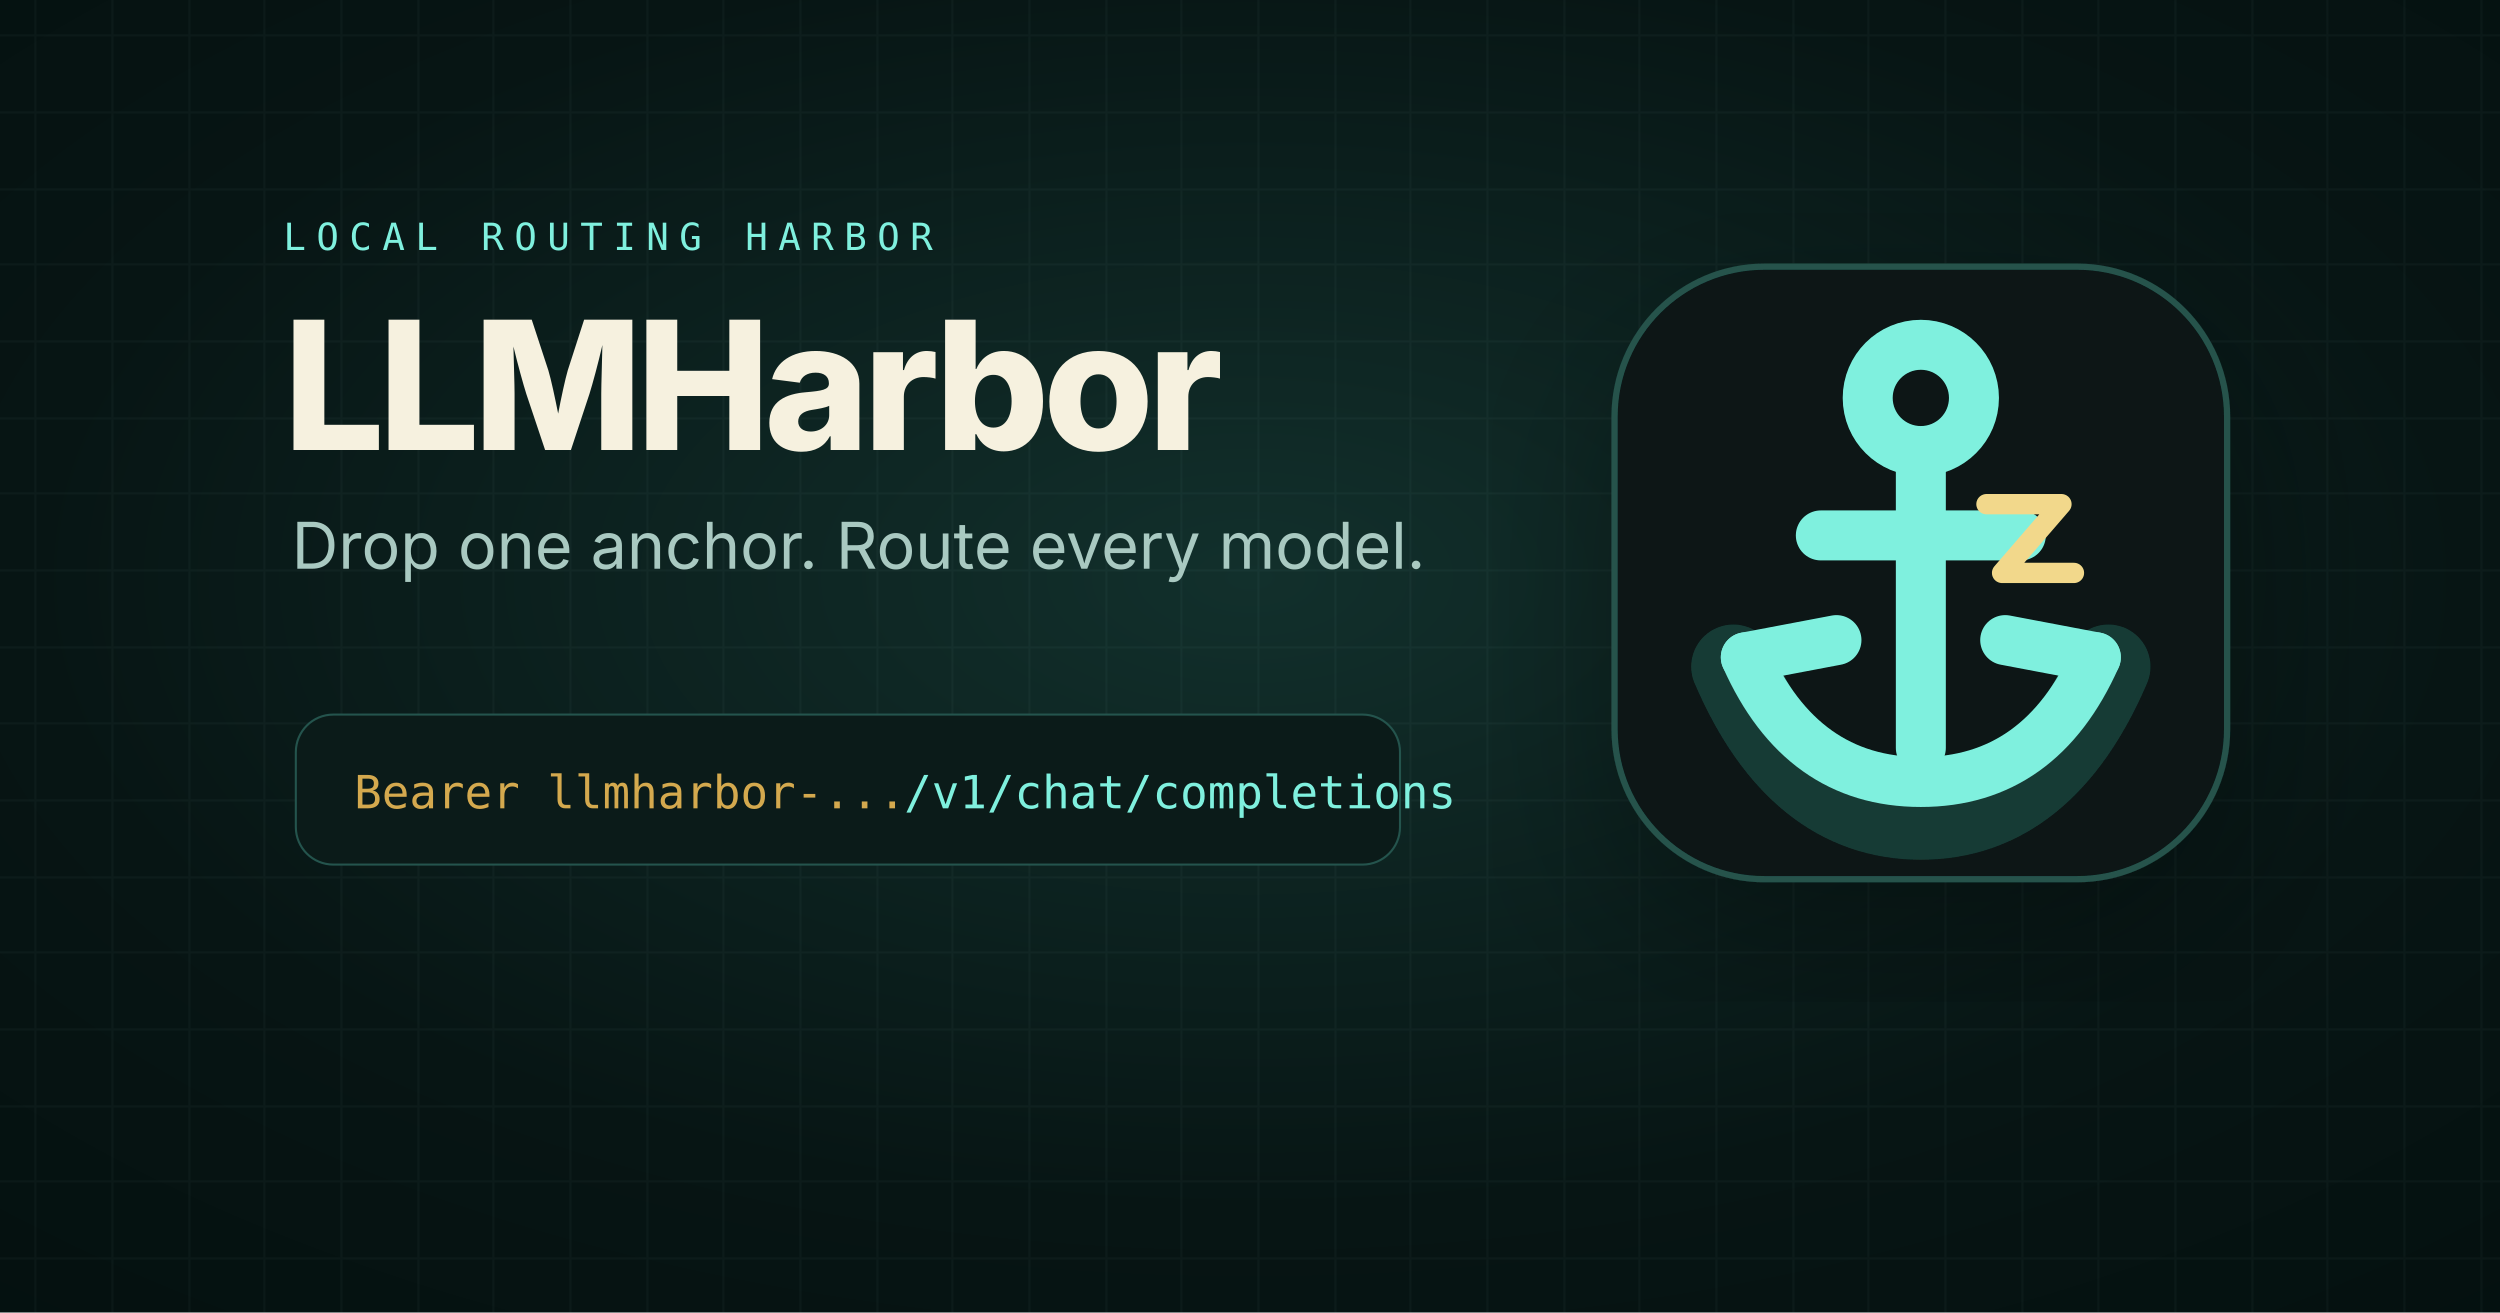
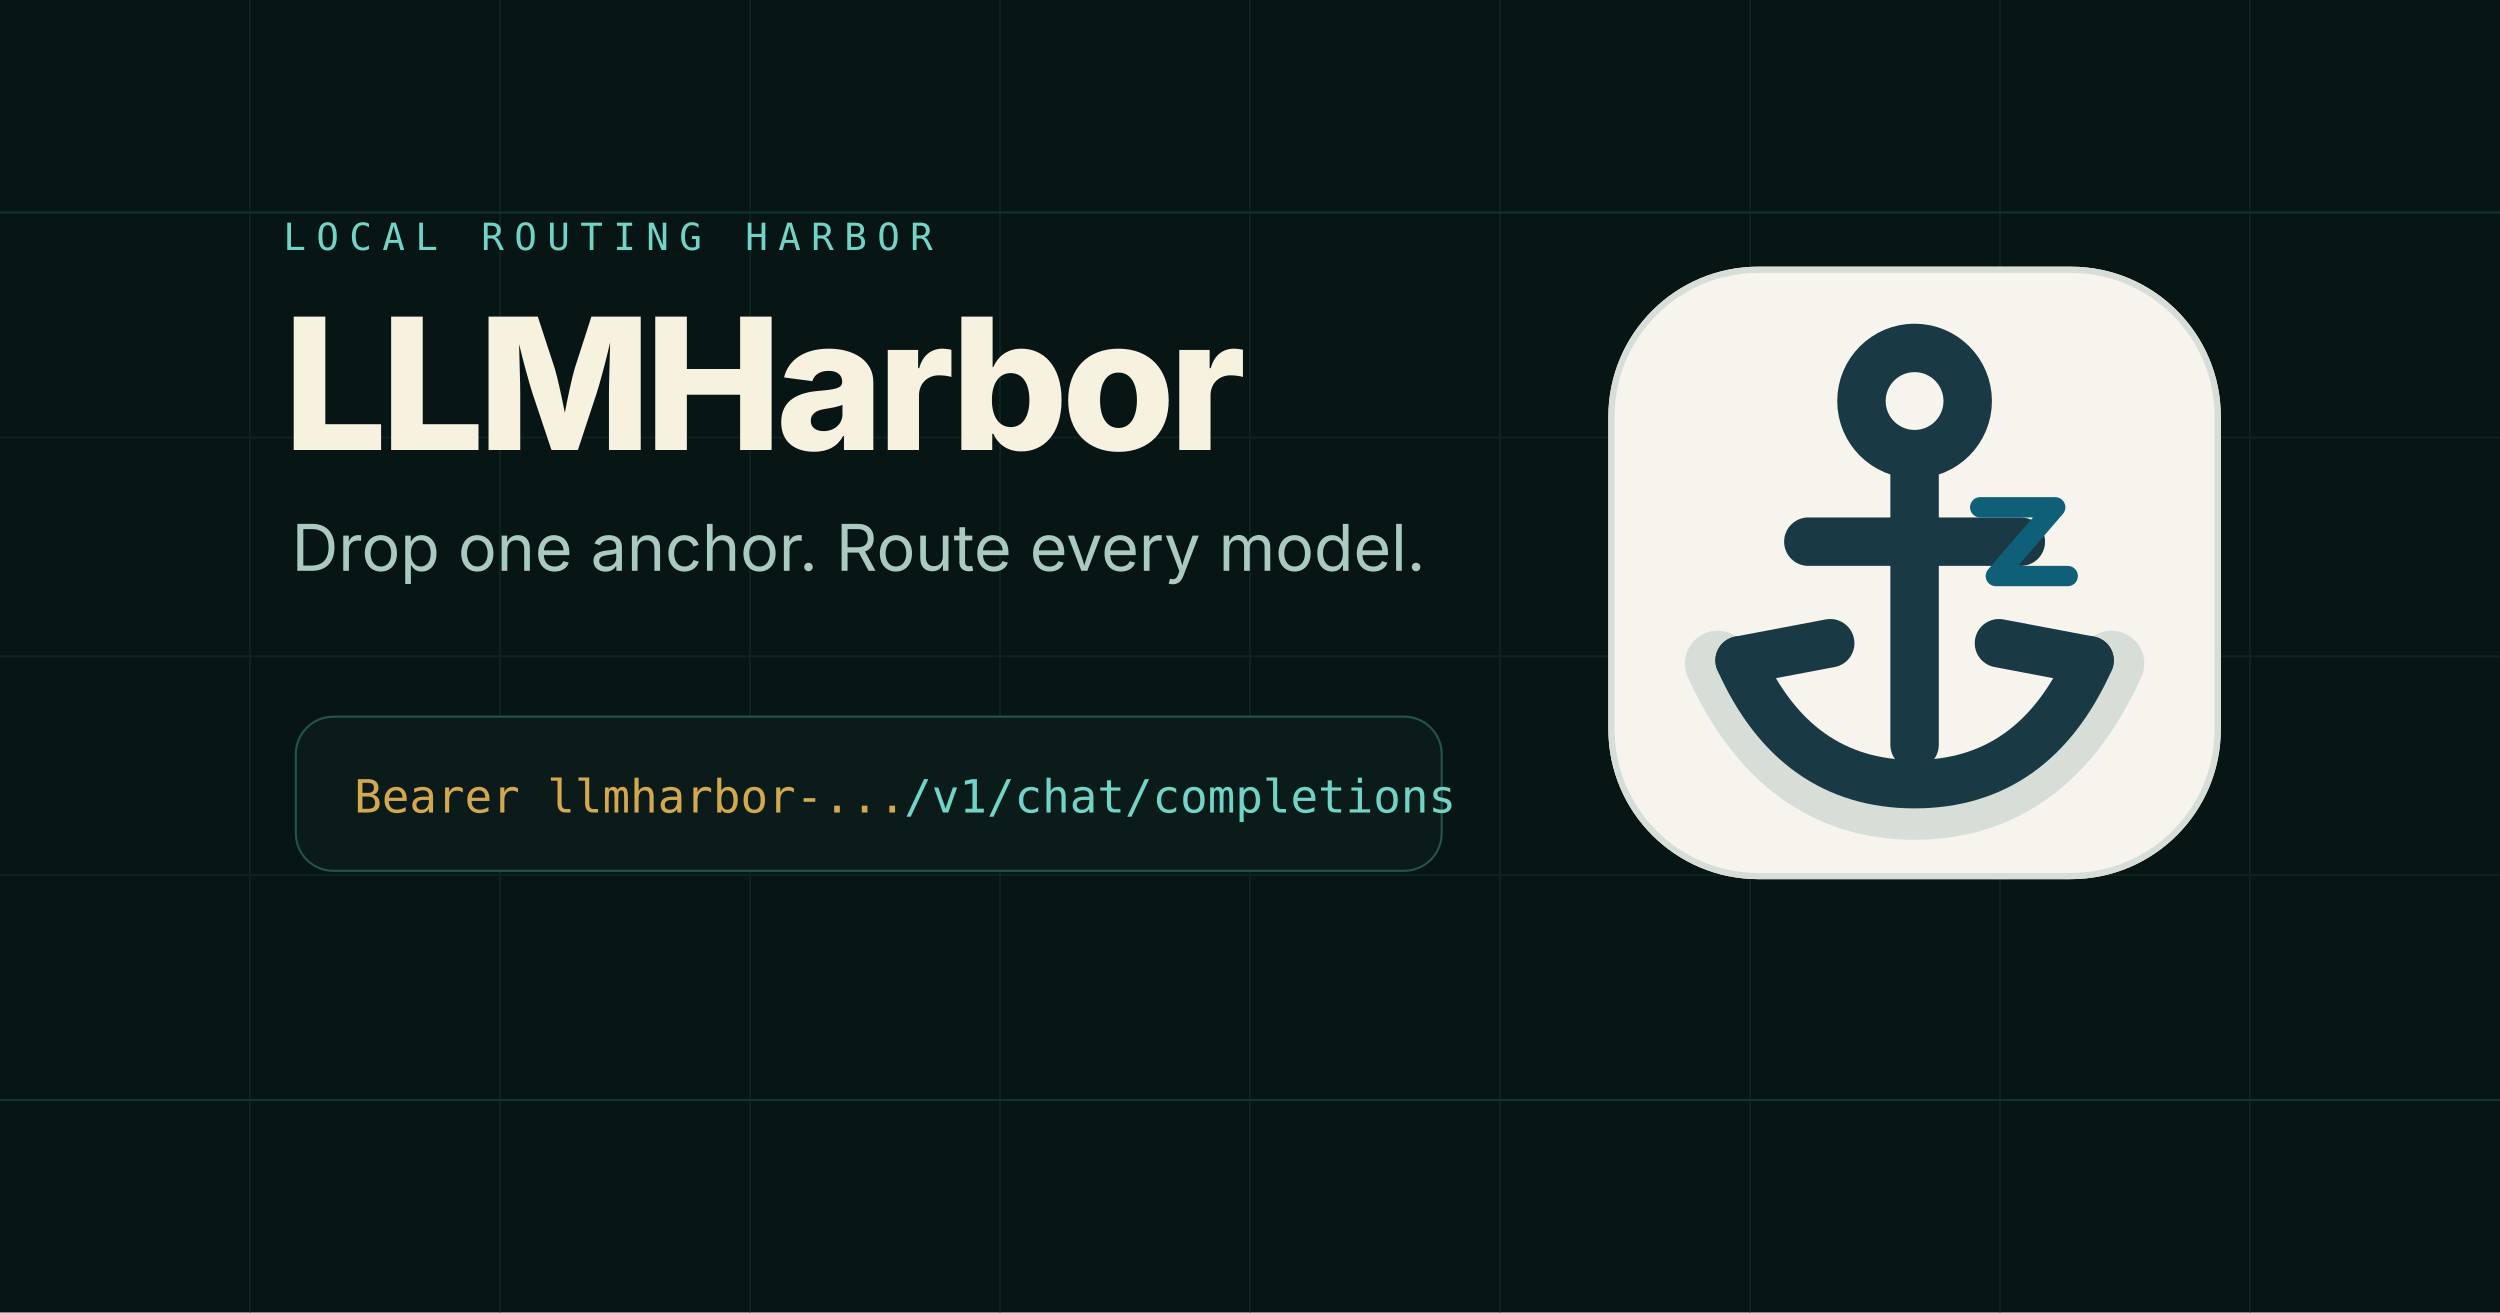
<svg xmlns="http://www.w3.org/2000/svg" viewBox="0 0 1200 630" width="1200" height="630" role="img" aria-labelledby="title desc">
-   <defs>
-     <linearGradient id="mark" x1="476" y1="165" x2="706" y2="461" gradientUnits="userSpaceOnUse">
-       <stop offset="0" stop-color="#7FF0DE" />
-       <stop offset="0.5" stop-color="#2AA99B" />
-       <stop offset="1" stop-color="#D4A94E" />
-     </linearGradient>
-     <radialGradient id="bg" cx="50%" cy="44%" r="78%">
-       <stop offset="0" stop-color="#12302C" />
-       <stop offset="0.62" stop-color="#071514" />
-       <stop offset="1" stop-color="#04100F" />
-     </radialGradient>
-     <pattern id="grain" width="110" height="110" patternUnits="userSpaceOnUse">
-       <path d="M0 17h110M0 54h110M0 91h110M17 0v110M54 0v110M91 0v110" stroke="#BCEFE5" stroke-opacity="0.035" stroke-width="1" />
-     </pattern>
-     <filter id="shadow" x="-20%" y="-20%" width="140%" height="140%">
-       <feDropShadow dx="0" dy="22" stdDeviation="28" flood-color="#020B0A" flood-opacity="0.34" />
-     </filter>
-   </defs>
-   <rect width="1200" height="630" fill="url(#bg)" />
-   <rect width="1200" height="630" fill="url(#grain)" />
+   <rect width="1200" height="630" fill="#071514" />
+   <path d="M0 528h1200" stroke="#11322F" stroke-width="1" />
+   <path d="M0 102h1200" stroke="#11322F" stroke-width="1" />
+   <g opacity="0.45" stroke="#11322F" stroke-width="1">
+     <path d="M120 0v630M240 0v630M360 0v630M480 0v630M600 0v630M720 0v630M840 0v630M960 0v630M1080 0v630" />
+     <path d="M0 210h1200M0 315h1200M0 420h1200" />
+   </g>
  <g transform="translate(136 120)">
-     <text x="0" y="0" fill="#7FF0DE" font-family="ui-monospace, SFMono-Regular, Menlo, monospace" font-size="18" letter-spacing="5">LOCAL ROUTING HARBOR</text>
-     <text x="0" y="96" fill="#F6F1DF" font-family="Geist, Inter, system-ui, sans-serif" font-size="86" font-weight="760" letter-spacing="-3">LLMHarbor</text>
-     <text x="4" y="153" fill="#A9C9C1" font-family="Geist, Inter, system-ui, sans-serif" font-size="31">Drop one anchor. Route every model.</text>
-     <g transform="translate(6 223)" font-family="ui-monospace, SFMono-Regular, Menlo, monospace" font-size="22">
-       <rect width="530" height="72" rx="18" fill="#0B1B19" stroke="#24544D" />
-       <text x="28" y="45" fill="#D4A94E">Bearer llmharbor-...</text>
-       <text x="292" y="45" fill="#7FF0DE">/v1/chat/completions</text>
+     <text x="0" y="0" fill="#71D4C6" font-family="ui-monospace, SFMono-Regular, Menlo, monospace" font-size="18" letter-spacing="5">LOCAL ROUTING HARBOR</text>
+     <text x="0" y="96" fill="#F7F1DF" font-family="Geist, Inter, system-ui, sans-serif" font-size="88" font-weight="760" letter-spacing="-3">LLMHarbor</text>
+     <text x="4" y="154" fill="#A9C9C1" font-family="Geist, Inter, system-ui, sans-serif" font-size="31">Drop one anchor. Route every model.</text>
+     <g transform="translate(6 224)" font-family="ui-monospace, SFMono-Regular, Menlo, monospace" font-size="22">
+       <rect width="550" height="74" rx="18" fill="#0B1B19" stroke="#24544D" />
+       <text x="28" y="46" fill="#D4A94E">Bearer llmharbor-...</text>
+       <text x="292" y="46" fill="#71D4C6">/v1/chat/completions</text>
    </g>
  </g>
-   <g transform="translate(775 128) scale(1.5)" filter="url(#shadow)">
-     <rect width="196" height="196" rx="48" fill="#071514" stroke="#25534C" stroke-width="2" />
-     <path d="M38 128c13.8 32.2 34 48.3 60 48.3s46.2-16.1 60-48.3" fill="none" stroke="#183A35" stroke-width="27" stroke-linecap="round" />
-     <g fill="none" stroke="url(#mark)" stroke-width="16" stroke-linecap="round" stroke-linejoin="round">
-       <circle cx="98" cy="42" r="17" />
-       <path d="M98 60v94" />
-       <path d="M66 86h64" />
-       <path d="M42 125c11.8 26.6 30.5 39.9 56 39.9s44.2-13.3 56-39.9" />
-       <path d="M42 125l29-5.5" />
-       <path d="M154 125l-29-5.5" />
+   <g transform="translate(772 128) scale(1.5)">
+     <rect width="196" height="196" rx="48" fill="#F7F4EE" />
+     <rect x="1" y="1" width="194" height="194" rx="47" fill="none" stroke="#D7DED8" stroke-width="2" />
+     <path d="M35 127c13.8 30.6 35 45.9 63 45.9s49.2-15.3 63-45.9" fill="none" stroke="#D7DED8" stroke-width="21" stroke-linecap="round" />
+     <g fill="none" stroke="#193944" stroke-width="15.5" stroke-linecap="round" stroke-linejoin="round">
+       <circle cx="98" cy="43" r="17" />
+       <path d="M98 61v92" />
+       <path d="M64 88h68" />
+       <path d="M42 126c11.8 26.4 30.5 39.6 56 39.6s44.2-13.2 56-39.6" />
+       <path d="M42 126l29-5.5" />
+       <path d="M154 126l-29-5.5" />
    </g>
-     <path d="M119 76h24l-19 22h23" fill="none" stroke="#F2D88B" stroke-width="6.5" stroke-linecap="round" stroke-linejoin="round" />
+     <path d="M119 77h24l-19 22h23" fill="none" stroke="#0F5F78" stroke-width="6.5" stroke-linecap="round" stroke-linejoin="round" />
  </g>
</svg>
